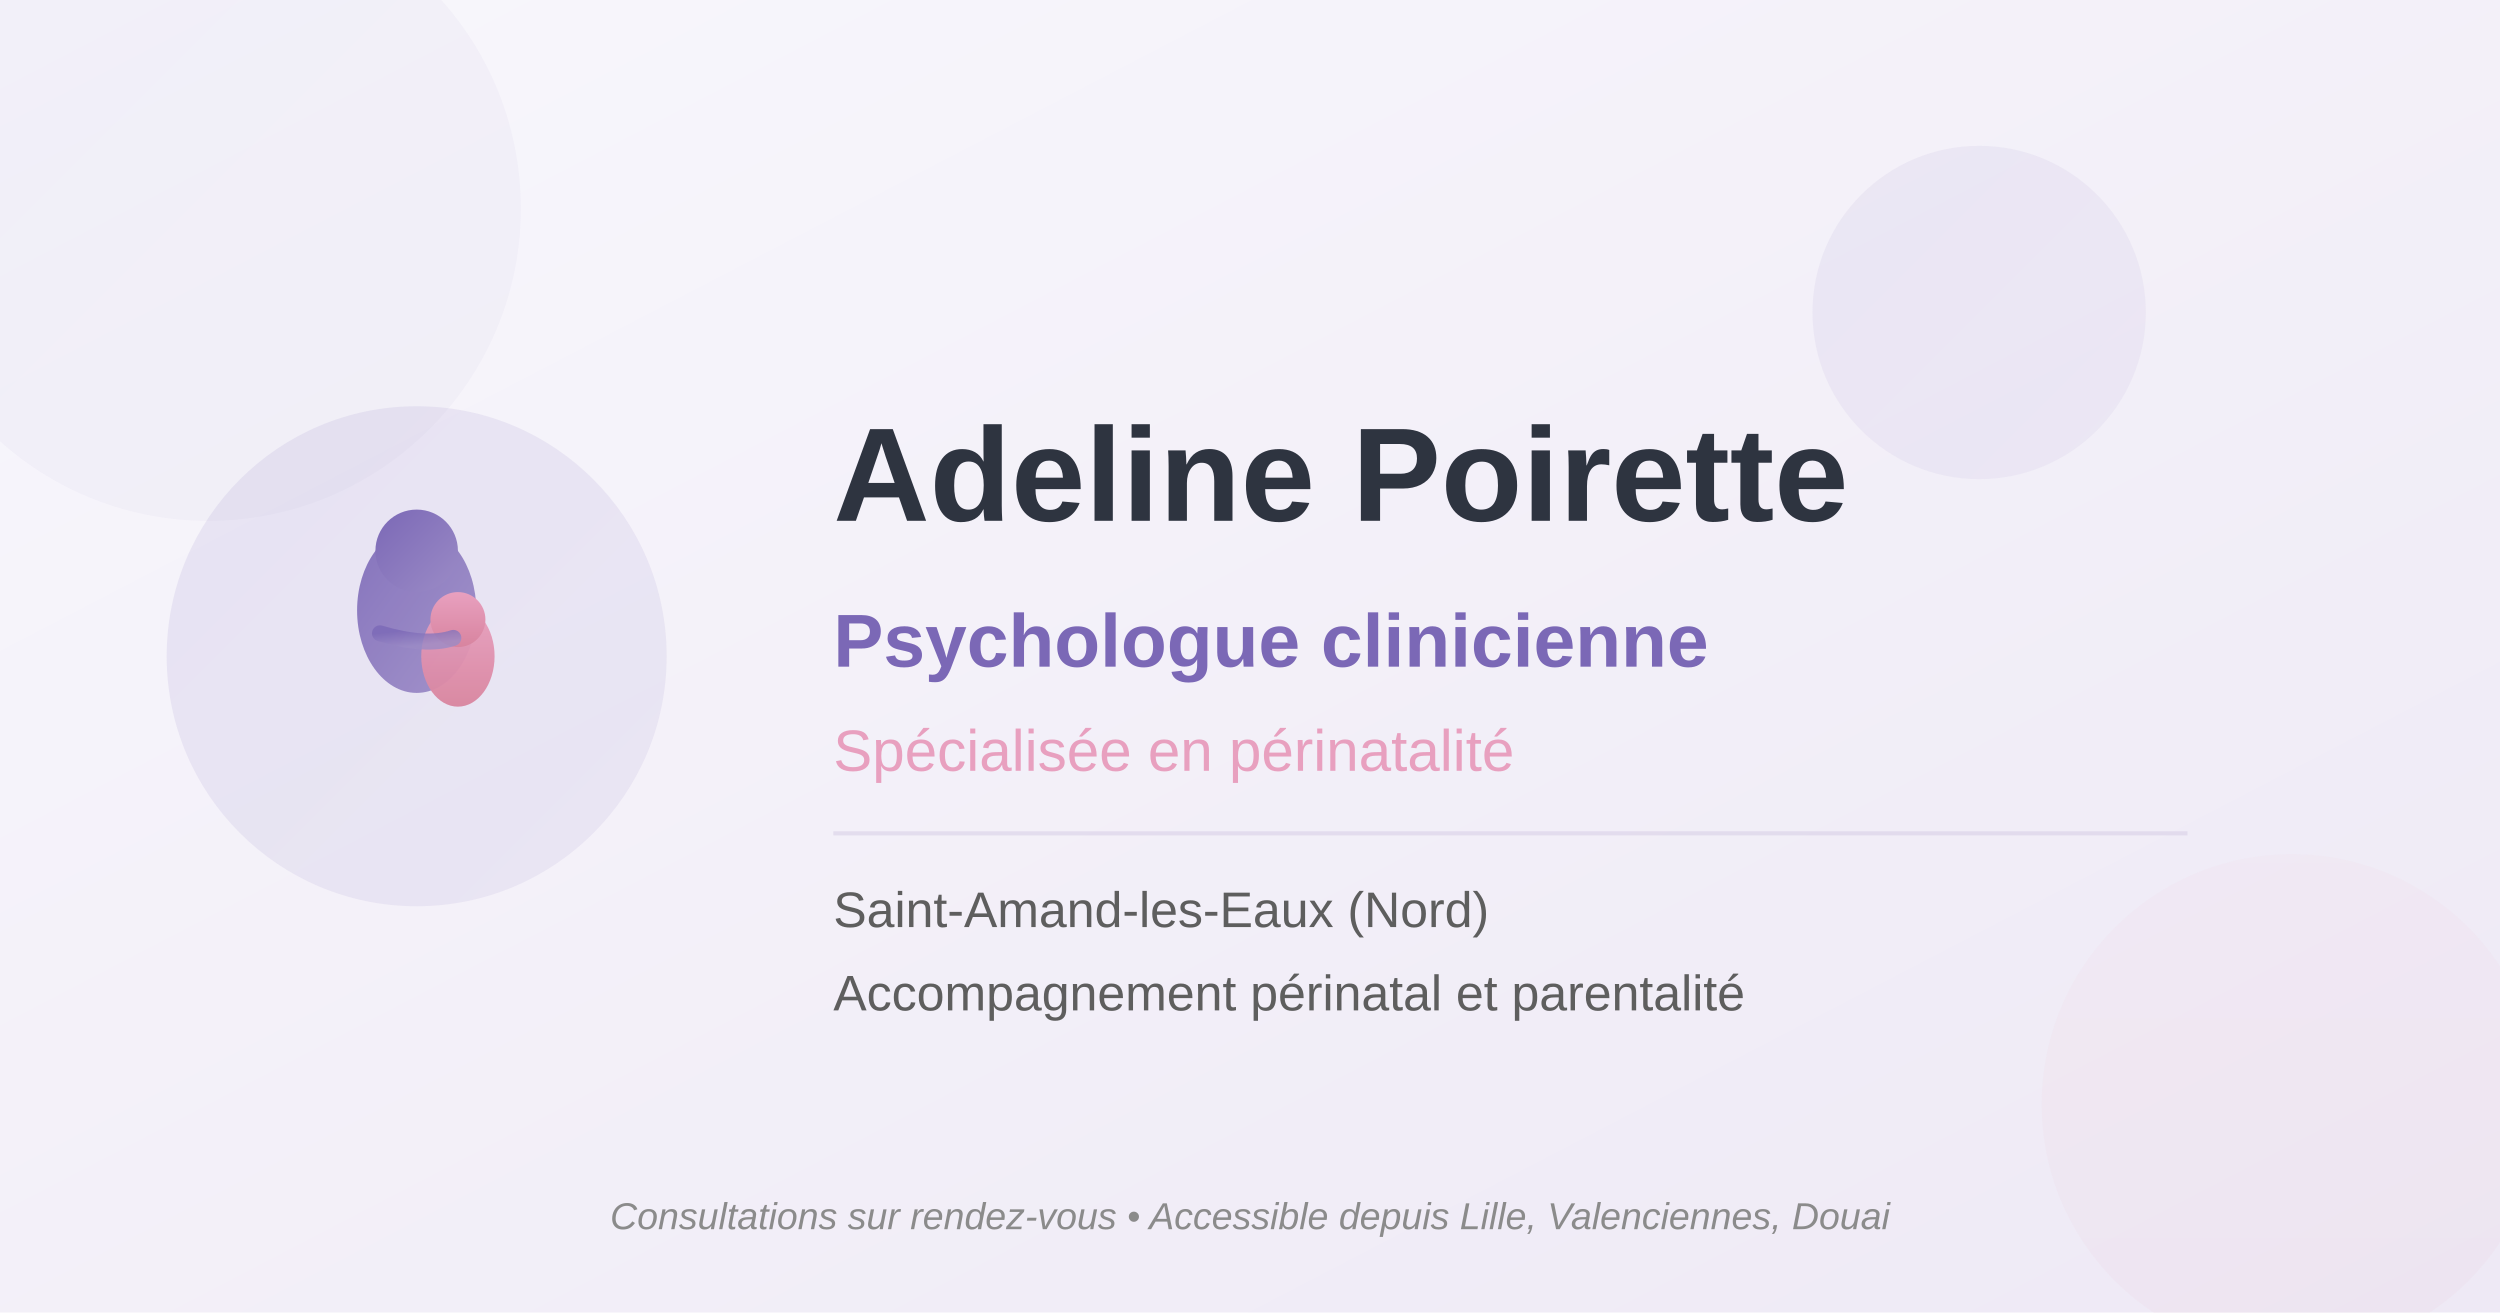
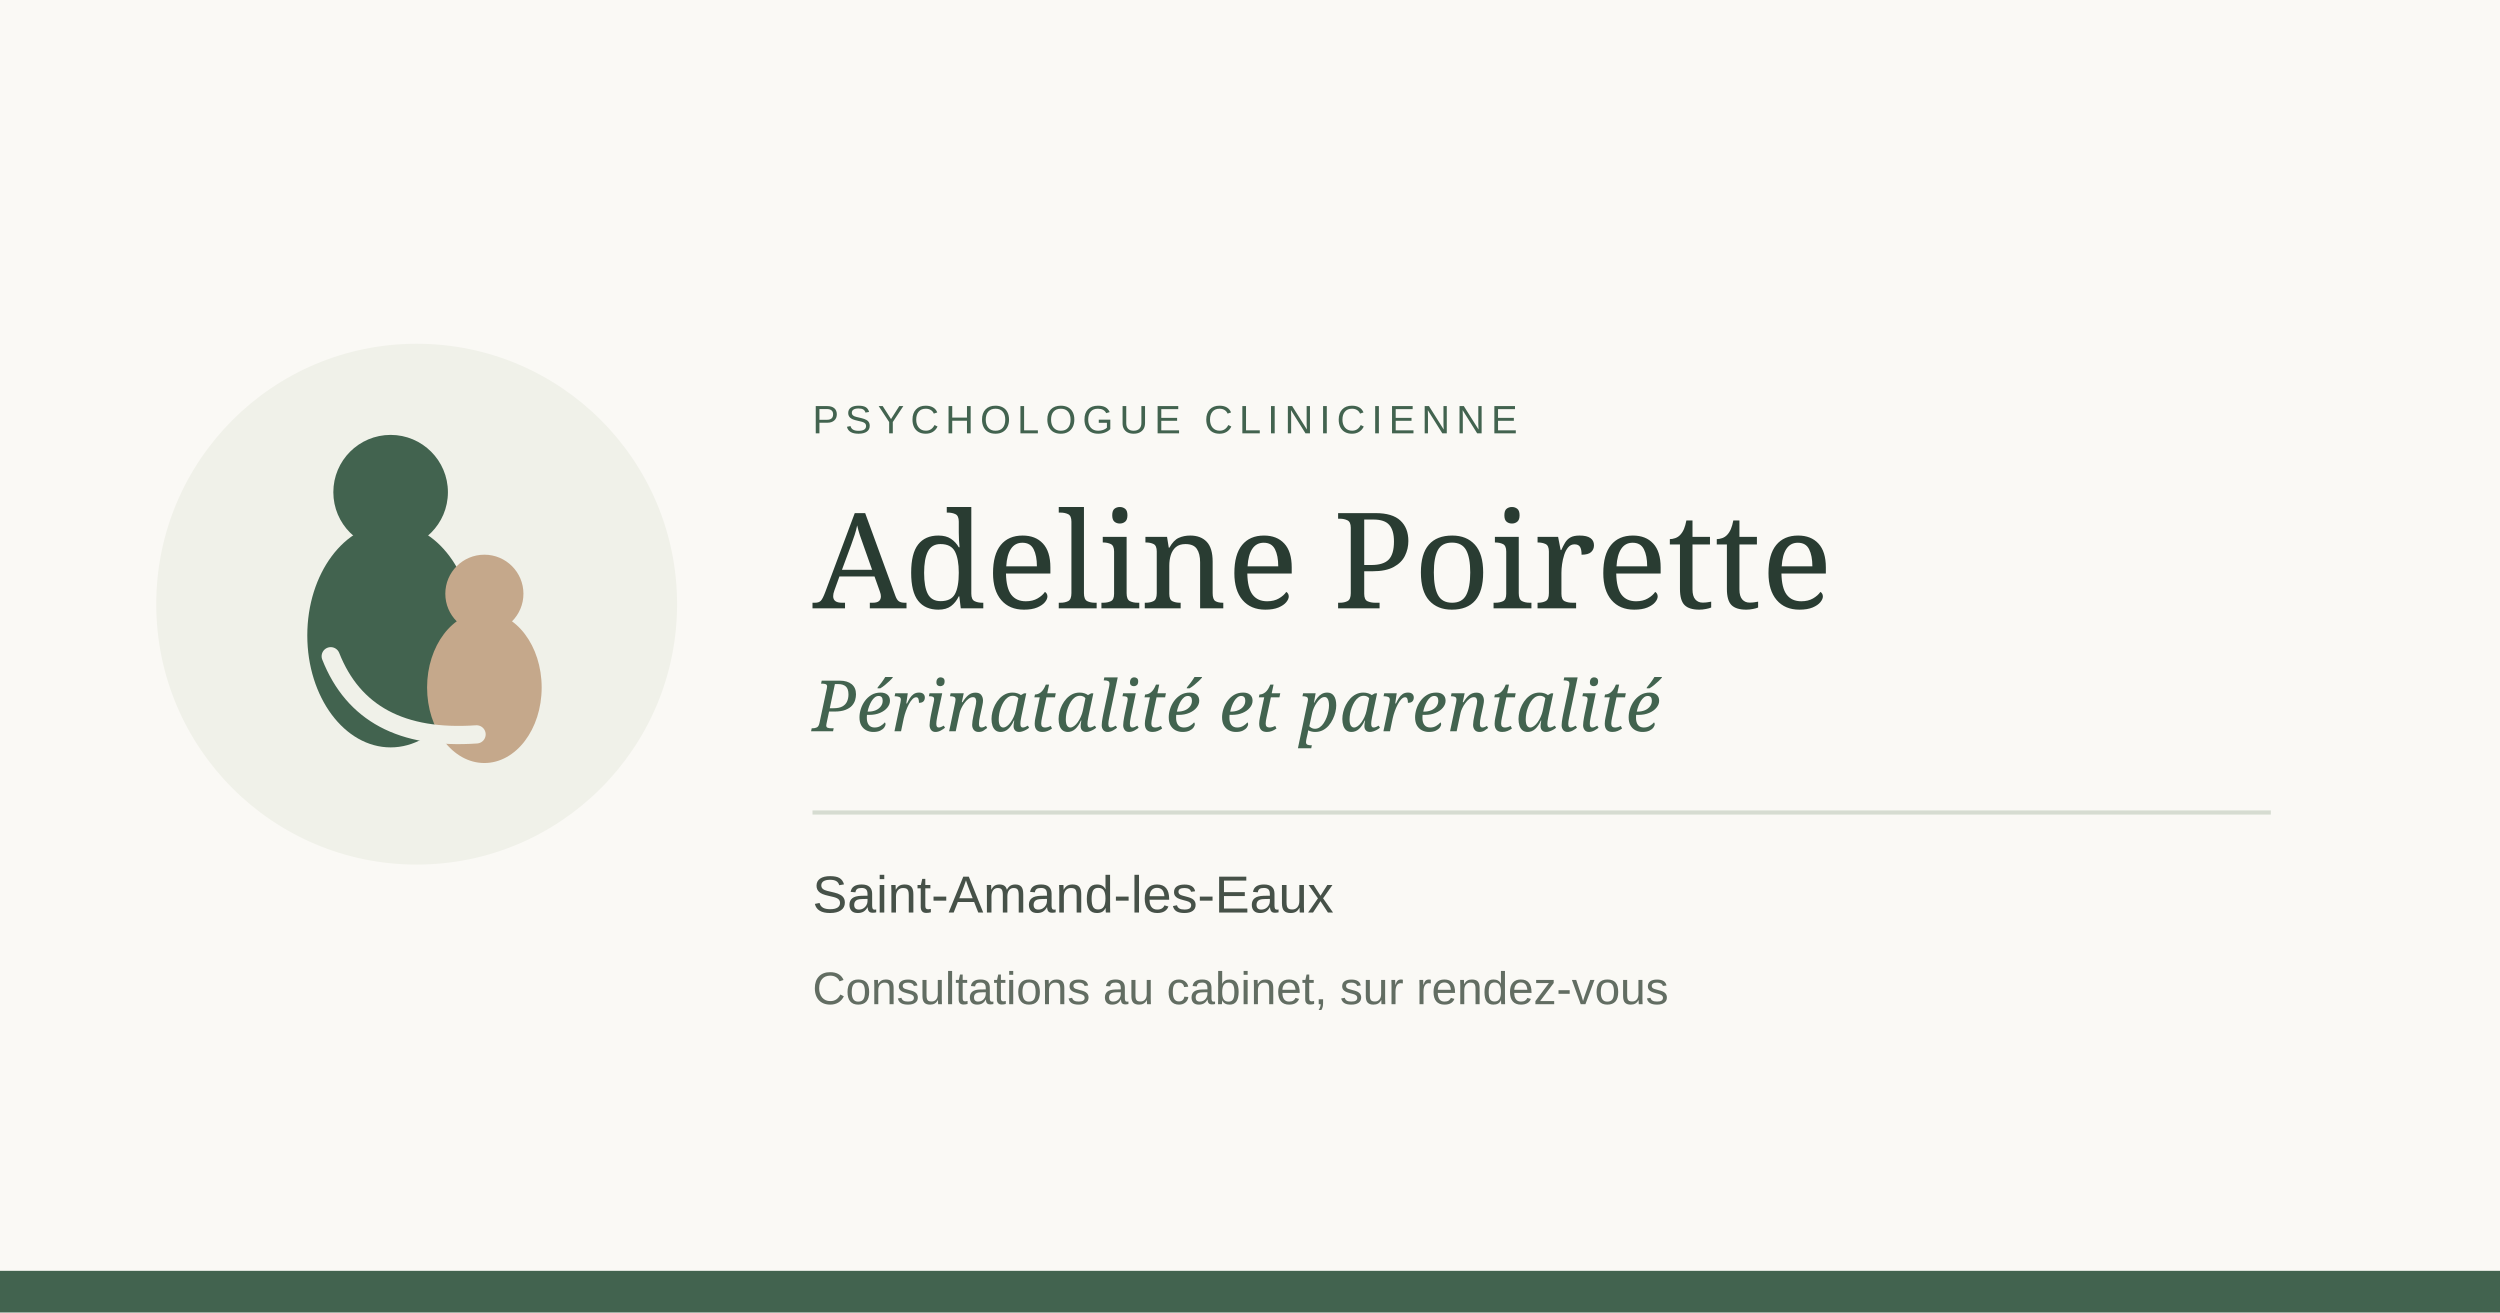
<svg xmlns="http://www.w3.org/2000/svg" viewBox="0 0 1200 630" width="1200" height="630">
-   <defs>
-     <linearGradient id="bgGradient" x1="0%" y1="0%" x2="100%" y2="100%">
-       <stop offset="0%" style="stop-color:#F8F7FC;stop-opacity:1" />
-       <stop offset="100%" style="stop-color:#EEE9F5;stop-opacity:1" />
-     </linearGradient>
-     <linearGradient id="logoGrad" x1="0%" y1="0%" x2="100%" y2="100%">
-       <stop offset="0%" style="stop-color:#7B68B6;stop-opacity:1" />
-       <stop offset="100%" style="stop-color:#9B8BC6;stop-opacity:1" />
-     </linearGradient>
-     <linearGradient id="heartGrad" x1="0%" y1="0%" x2="0%" y2="100%">
-       <stop offset="0%" style="stop-color:#E8A0BF;stop-opacity:1" />
-       <stop offset="100%" style="stop-color:#D8849F;stop-opacity:1" />
-     </linearGradient>
-   </defs>
-   <rect width="1200" height="630" fill="url(#bgGradient)" />
-   <circle cx="100" cy="100" r="150" fill="url(#logoGrad)" opacity="0.05" />
-   <circle cx="1100" cy="530" r="120" fill="url(#heartGrad)" opacity="0.05" />
-   <circle cx="950" cy="150" r="80" fill="url(#logoGrad)" opacity="0.08" />
-   <g transform="translate(200, 315)">
-     <circle cx="0" cy="0" r="120" fill="url(#logoGrad)" opacity="0.12" />
-     <g transform="scale(2.2)">
-       <ellipse cx="0" cy="-10" rx="13" ry="18" fill="url(#logoGrad)" opacity="0.9" />
-       <circle cx="0" cy="-23" r="9" fill="url(#logoGrad)" />
-       <ellipse cx="9" cy="0" rx="8" ry="11" fill="url(#heartGrad)" opacity="0.95" />
-       <circle cx="9" cy="-8" r="6" fill="url(#heartGrad)" />
-       <path d="M -8,-5 Q 2,-2 8,-4" stroke="url(#logoGrad)" stroke-width="3.5" fill="none" stroke-linecap="round" opacity="0.8" />
-     </g>
+   <rect width="1200" height="630" fill="#faf9f5" />
+   <g transform="translate(75 165) scale(1.25)">
+     <rect width="200" height="200" rx="100" fill="#f0f1e9" />
+     <ellipse cx="90" cy="112" rx="32" ry="43" fill="#42634f" />
+     <circle cx="90" cy="57" r="22" fill="#42634f" />
+     <ellipse cx="126" cy="132" rx="22" ry="29" fill="#c5a88b" />
+     <circle cx="126" cy="96" r="15" fill="#c5a88b" />
+     <path d="M67 120 Q80 153 123 150" stroke="#f0f1e9" stroke-width="7" fill="none" stroke-linecap="round" />
  </g>
-   <g transform="translate(400, 250)">
-     <text x="0" y="0" font-family="'Segoe UI', 'Helvetica Neue', Arial, sans-serif" font-size="64" font-weight="700" fill="#2E3440">
-       Adeline Poirette
-     </text>
-     <text x="0" y="70" font-family="'Segoe UI', 'Helvetica Neue', Arial, sans-serif" font-size="36" font-weight="600" fill="#7B68B6">
-       Psychologue clinicienne
-     </text>
-     <text x="0" y="120" font-family="'Segoe UI', 'Helvetica Neue', Arial, sans-serif" font-size="28" fill="#E8A0BF" font-weight="500">
-       Spécialisée en périnatalité
-     </text>
-     <line x1="0" y1="150" x2="650" y2="150" stroke="#D4C9E3" stroke-width="2" opacity="0.5" />
-     <text x="0" y="195" font-family="'Segoe UI', 'Helvetica Neue', Arial, sans-serif" font-size="24" fill="#5E5E5E">
-       Saint-Amand-les-Eaux (Nord)
-     </text>
-     <text x="0" y="235" font-family="'Segoe UI', 'Helvetica Neue', Arial, sans-serif" font-size="24" fill="#5E5E5E">
-       Accompagnement périnatal et parentalité
-     </text>
-   </g>
-   <text x="600" y="590" font-family="'Segoe UI', 'Helvetica Neue', Arial, sans-serif" font-size="18" fill="#8B8B8B" text-anchor="middle" font-style="italic">
-     Consultations sur rendez-vous • Accessible depuis Lille, Valenciennes, Douai
-   </text>
+   <text x="390" y="208" font-family="Arial, sans-serif" font-size="19" letter-spacing="3" fill="#42634f">PSYCHOLOGUE CLINICIENNE</text>
+   <text x="390" y="292" font-family="Georgia, serif" font-size="64" fill="#293c32">Adeline Poirette</text>
+   <text x="390" y="351" font-family="Georgia, serif" font-size="34" font-style="italic" fill="#42634f">Périnatalité et parentalité</text>
+   <line x1="390" y1="390" x2="1090" y2="390" stroke="#d6dcd1" stroke-width="2" />
+   <text x="390" y="438" font-family="Arial, sans-serif" font-size="25" fill="#465148">Saint-Amand-les-Eaux</text>
+   <text x="390" y="482" font-family="Arial, sans-serif" font-size="22" fill="#626d62">Consultations au cabinet, sur rendez-vous</text>
+   <rect x="0" y="610" width="1200" height="20" fill="#42634f" />
</svg>
